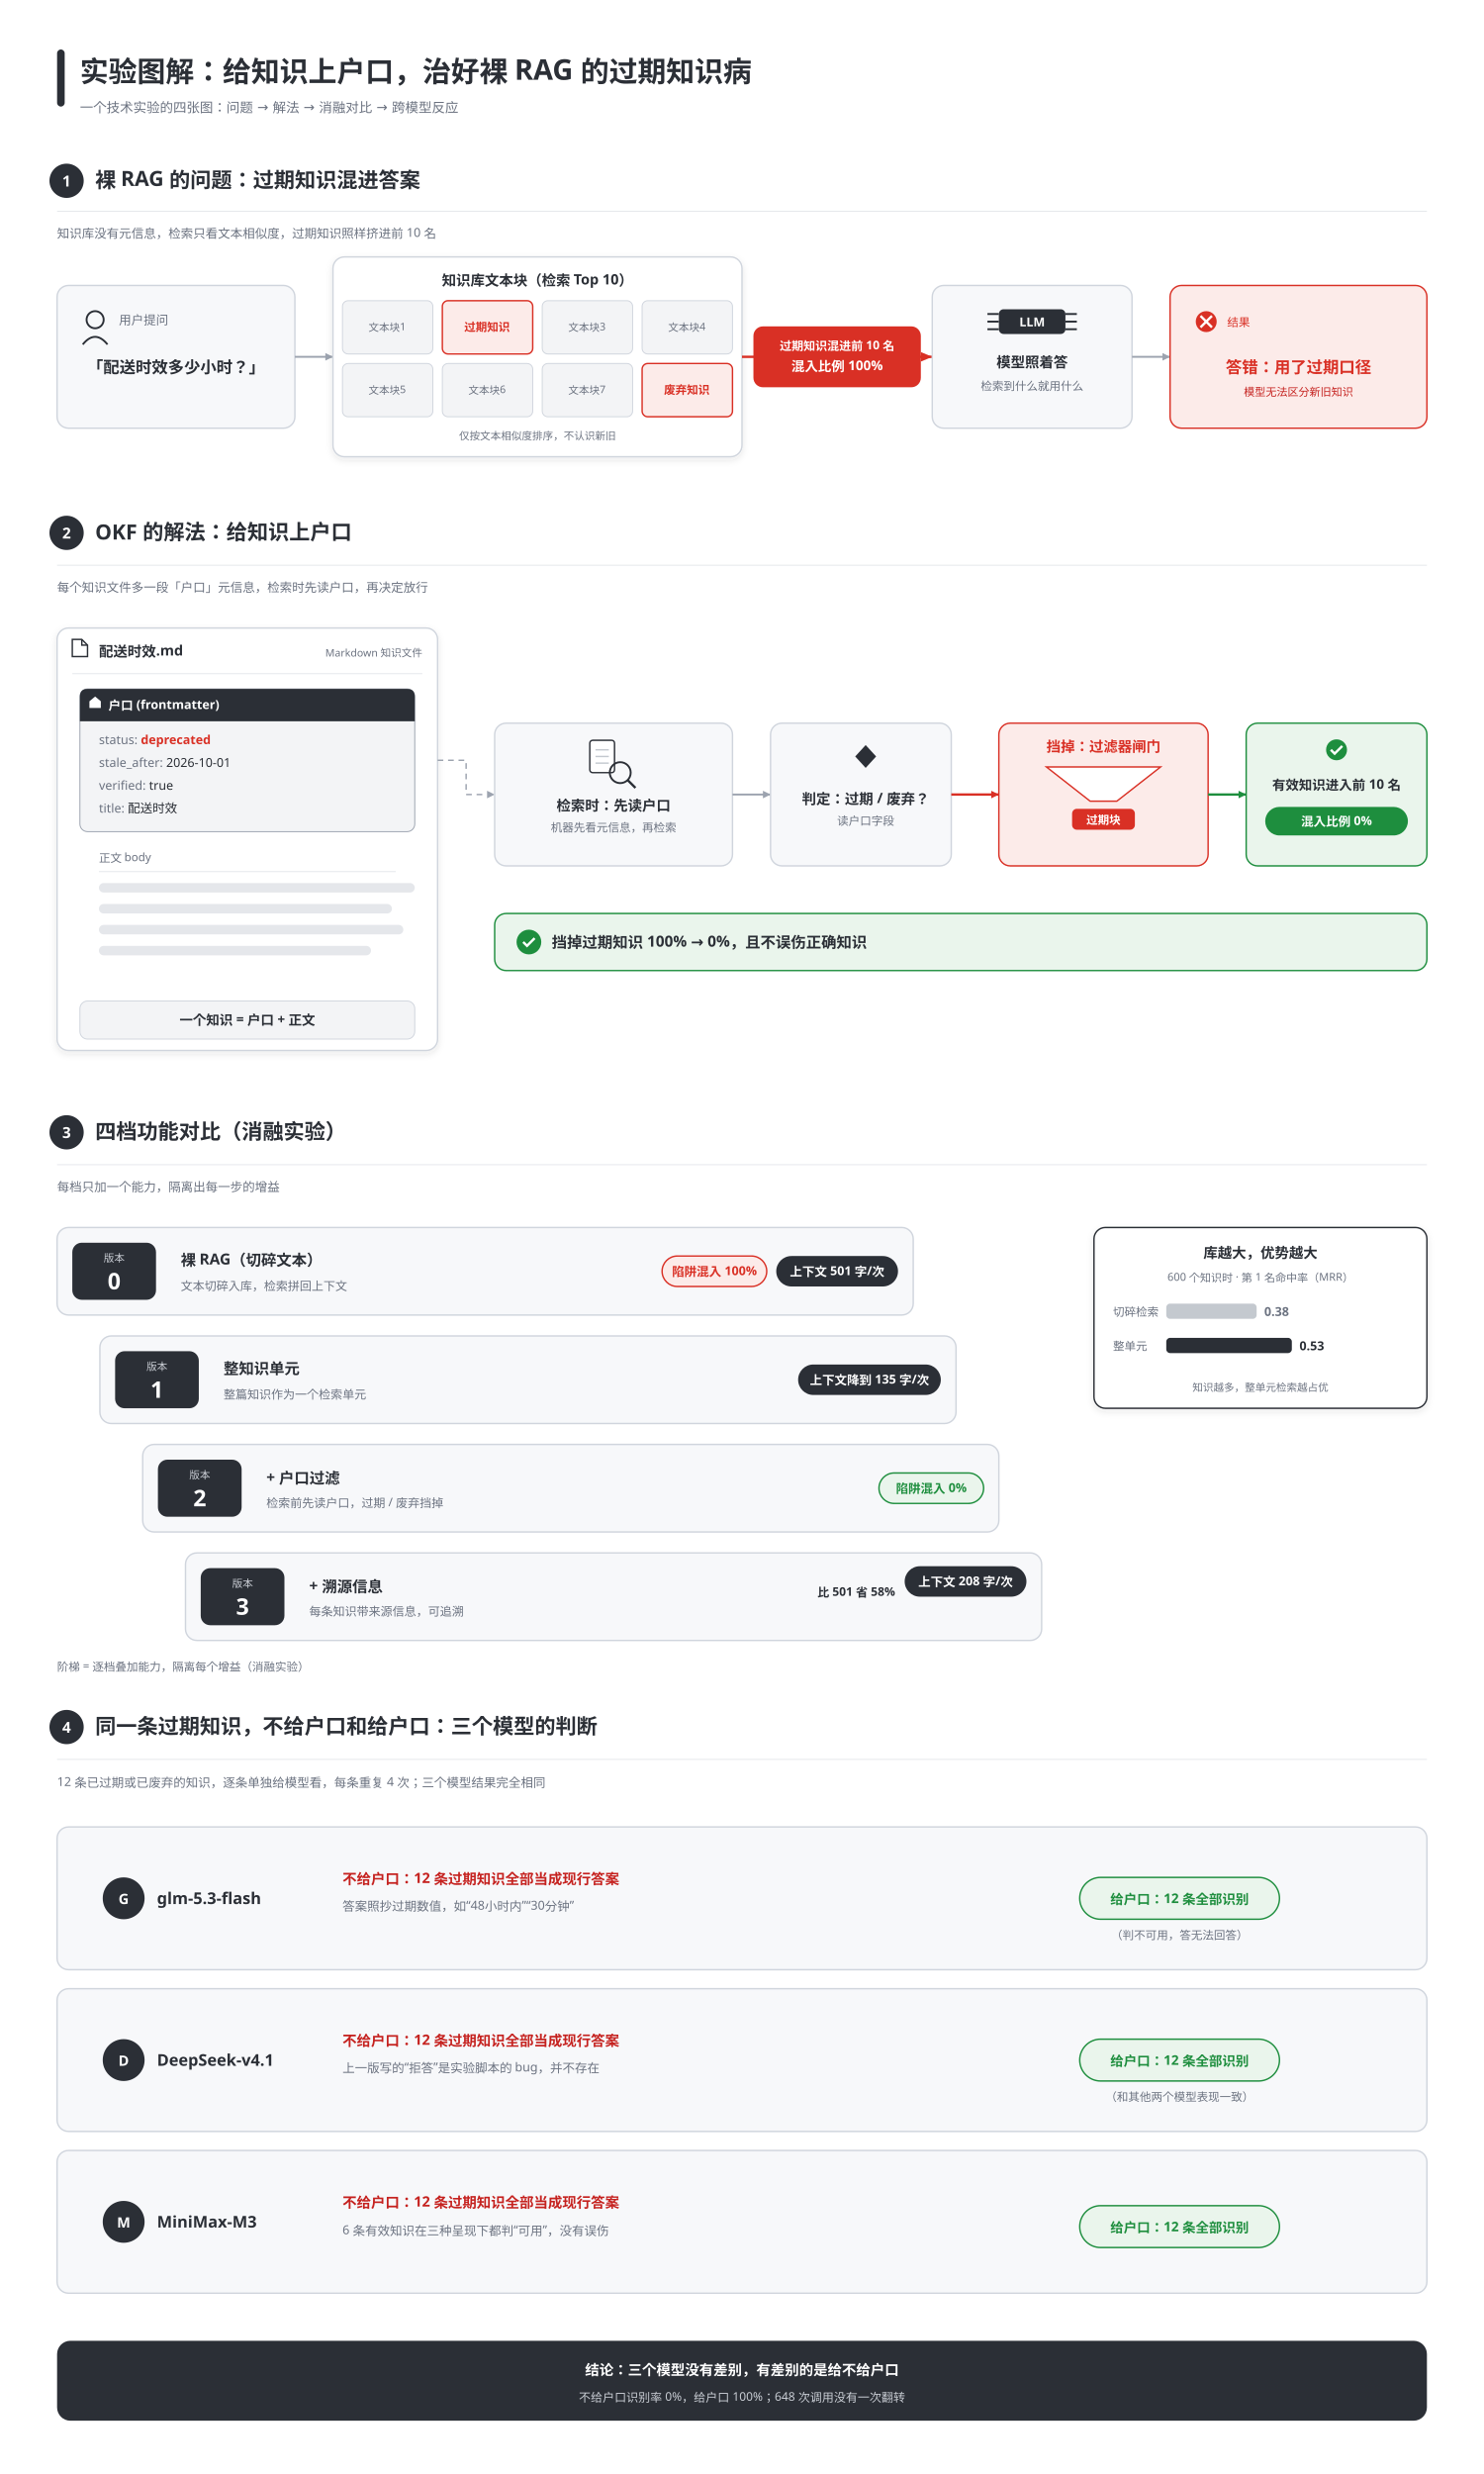
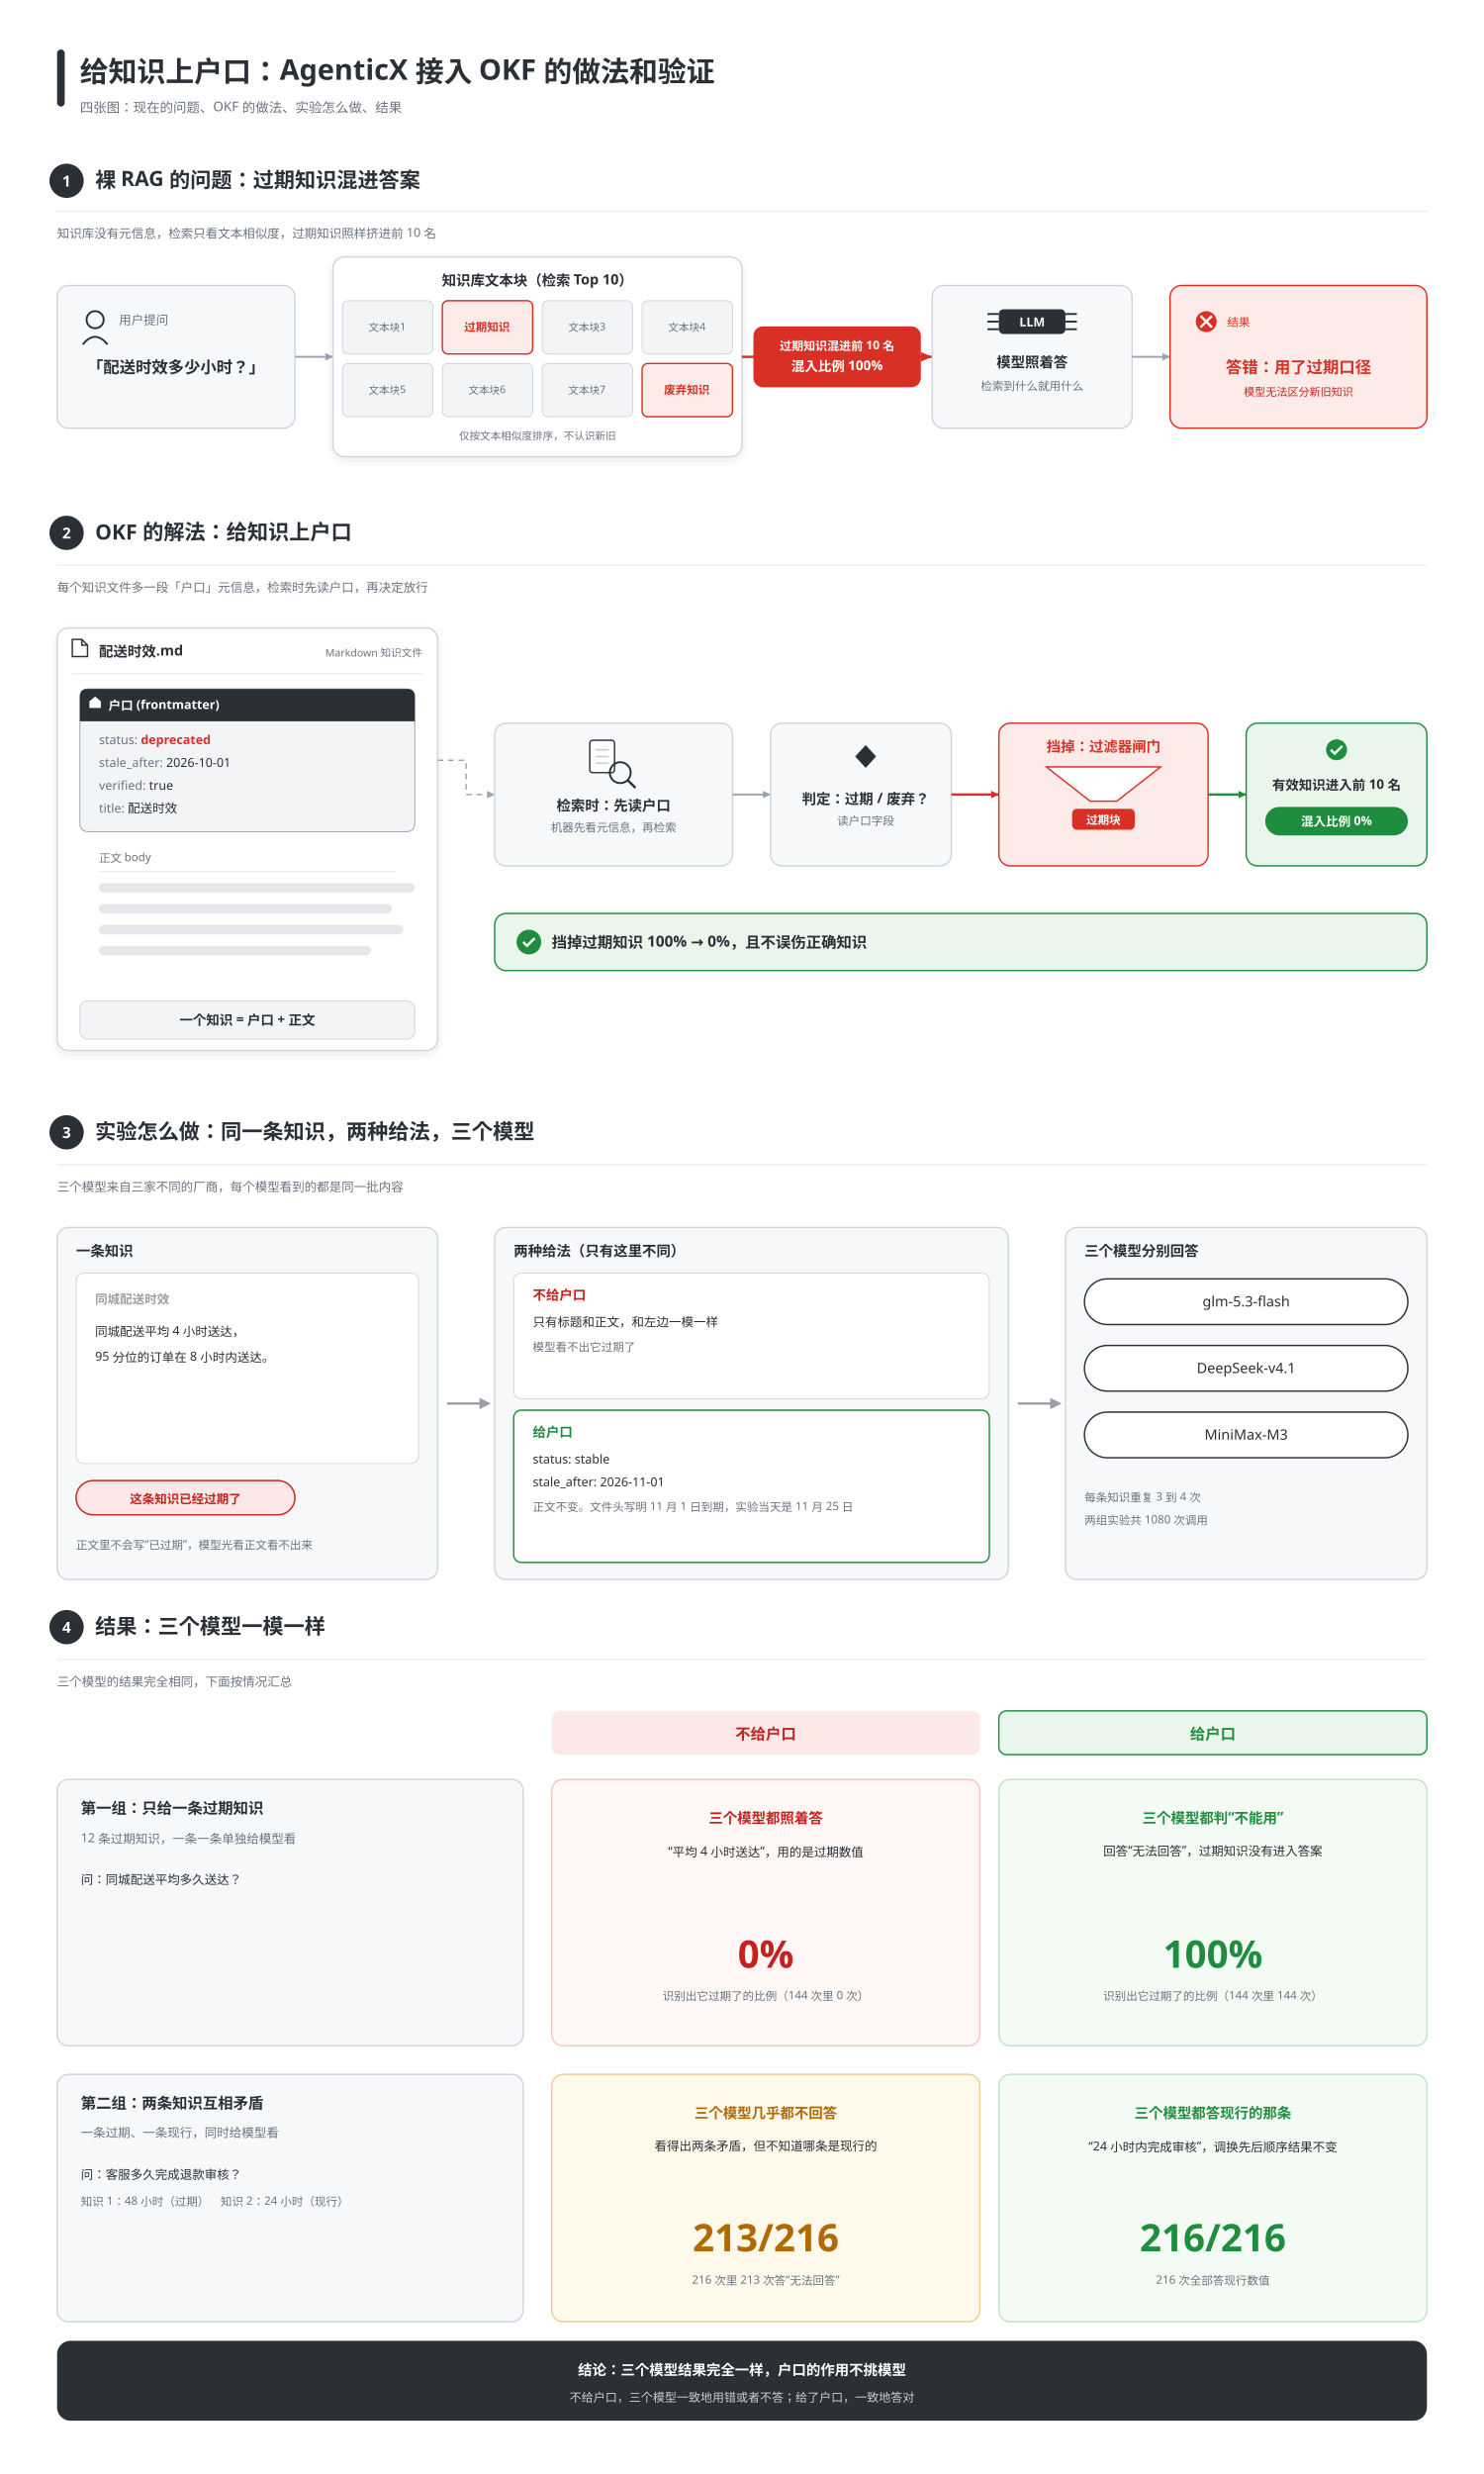
<svg xmlns="http://www.w3.org/2000/svg" viewBox="0 0 1560 2600" font-family="Noto Sans SC, PingFang SC, sans-serif">
  <defs>
    <filter id="softShadow" x="-20%" y="-20%" width="140%" height="140%">
      <feDropShadow dx="0" dy="3" stdDeviation="4" flood-color="#2B2F36" flood-opacity="0.10" />
    </filter>
  </defs>
  <rect x="0" y="0" width="1560" height="2600" fill="#FFFFFF" />
  <rect x="60" y="52" width="8" height="60" rx="4" fill="#2B2F36" />
-   <text x="84" y="86" font-size="30" font-weight="bold" fill="#2B2F36">实验图解：给知识上户口，治好裸 RAG 的过期知识病</text>
-   <text x="84" y="118" font-size="14" fill="#6B7280">一个技术实验的四张图：问题 → 解法 → 消融对比 → 跨模型反应</text>
+   <text x="84" y="86" font-size="30" font-weight="bold" fill="#2B2F36">给知识上户口：AgenticX 接入 OKF 的做法和验证</text>
+   <text x="84" y="118" font-size="14" fill="#6B7280">四张图：现在的问题、OKF 的做法、实验怎么做、结果</text>
  <circle cx="70" cy="190" r="18" fill="#2B2F36" />
  <text x="70" y="196" font-size="16" font-weight="bold" fill="#FFFFFF" text-anchor="middle">1</text>
  <text x="100" y="197" font-size="22" font-weight="bold" fill="#2B2F36">裸 RAG 的问题：过期知识混进答案</text>
  <line x1="60" y1="222" x2="1500" y2="222" stroke="#E5E7EB" stroke-width="1" />
  <text x="60" y="250" font-size="13" fill="#6B7280">知识库没有元信息，检索只看文本相似度，过期知识照样挤进前 10 名</text>
  <rect x="60" y="300" width="250" height="150" rx="12" fill="#F7F8FA" stroke="#D0D5DD" stroke-width="1.5" />
  <circle cx="100" cy="336" r="9" fill="none" stroke="#2B2F36" stroke-width="2" />
  <path d="M87 362 Q100 346 113 362" fill="none" stroke="#2B2F36" stroke-width="2" />
  <text x="125" y="341" font-size="13" fill="#6B7280">用户提问</text>
  <text x="185" y="392" font-size="17" font-weight="bold" fill="#2B2F36" text-anchor="middle">「配送时效多少小时？」</text>
  <line x1="310" y1="375" x2="350" y2="375" stroke="#9CA3AF" stroke-width="2" />
  <polygon points="350,375 342,371 342,379" fill="#9CA3AF" />
  <rect x="350" y="270" width="430" height="210" rx="12" fill="#FFFFFF" stroke="#D0D5DD" stroke-width="1.5" filter="url(#softShadow)" />
  <text x="565" y="300" font-size="15" font-weight="bold" fill="#2B2F36" text-anchor="middle">知识库文本块（检索 Top 10）</text>
  <rect x="360" y="316" width="95" height="56" rx="6" fill="#F3F4F6" stroke="#D0D5DD" />
  <text x="407" y="348" font-size="11" fill="#6B7280" text-anchor="middle">文本块1</text>
  <rect x="465" y="316" width="95" height="56" rx="6" fill="#FCEBE9" stroke="#D93025" stroke-width="1.5" />
  <text x="512" y="348" font-size="12" font-weight="bold" fill="#D93025" text-anchor="middle">过期知识</text>
  <rect x="570" y="316" width="95" height="56" rx="6" fill="#F3F4F6" stroke="#D0D5DD" />
  <text x="617" y="348" font-size="11" fill="#6B7280" text-anchor="middle">文本块3</text>
  <rect x="675" y="316" width="95" height="56" rx="6" fill="#F3F4F6" stroke="#D0D5DD" />
  <text x="722" y="348" font-size="11" fill="#6B7280" text-anchor="middle">文本块4</text>
  <rect x="360" y="382" width="95" height="56" rx="6" fill="#F3F4F6" stroke="#D0D5DD" />
  <text x="407" y="414" font-size="11" fill="#6B7280" text-anchor="middle">文本块5</text>
  <rect x="465" y="382" width="95" height="56" rx="6" fill="#F3F4F6" stroke="#D0D5DD" />
  <text x="512" y="414" font-size="11" fill="#6B7280" text-anchor="middle">文本块6</text>
  <rect x="570" y="382" width="95" height="56" rx="6" fill="#F3F4F6" stroke="#D0D5DD" />
  <text x="617" y="414" font-size="11" fill="#6B7280" text-anchor="middle">文本块7</text>
  <rect x="675" y="382" width="95" height="56" rx="6" fill="#FCEBE9" stroke="#D93025" stroke-width="1.5" />
  <text x="722" y="414" font-size="12" font-weight="bold" fill="#D93025" text-anchor="middle">废弃知识</text>
  <text x="565" y="462" font-size="11" fill="#6B7280" text-anchor="middle">仅按文本相似度排序，不认识新旧</text>
  <line x1="780" y1="375" x2="980" y2="375" stroke="#D93025" stroke-width="2.5" />
  <polygon points="980,375 968,370 968,380" fill="#D93025" />
  <rect x="792" y="343" width="176" height="64" rx="10" fill="#D93025" />
  <text x="880" y="368" font-size="12.5" font-weight="bold" fill="#FFFFFF" text-anchor="middle">过期知识混进前 10 名</text>
  <text x="880" y="390" font-size="14" font-weight="bold" fill="#FFFFFF" text-anchor="middle">混入比例 100%</text>
  <rect x="980" y="300" width="210" height="150" rx="12" fill="#F7F8FA" stroke="#D0D5DD" stroke-width="1.5" />
  <rect x="1050" y="325" width="70" height="26" rx="5" fill="#2B2F36" />
  <text x="1085" y="343" font-size="13" font-weight="bold" fill="#FFFFFF" text-anchor="middle">LLM</text>
  <line x1="1038" y1="330" x2="1050" y2="330" stroke="#2B2F36" stroke-width="2" />
  <line x1="1038" y1="338" x2="1050" y2="338" stroke="#2B2F36" stroke-width="2" />
  <line x1="1038" y1="346" x2="1050" y2="346" stroke="#2B2F36" stroke-width="2" />
  <line x1="1120" y1="330" x2="1132" y2="330" stroke="#2B2F36" stroke-width="2" />
  <line x1="1120" y1="338" x2="1132" y2="338" stroke="#2B2F36" stroke-width="2" />
  <line x1="1120" y1="346" x2="1132" y2="346" stroke="#2B2F36" stroke-width="2" />
  <text x="1085" y="386" font-size="15" font-weight="bold" fill="#2B2F36" text-anchor="middle">模型照着答</text>
  <text x="1085" y="410" font-size="12" fill="#6B7280" text-anchor="middle">检索到什么就用什么</text>
  <line x1="1190" y1="375" x2="1230" y2="375" stroke="#9CA3AF" stroke-width="2" />
  <polygon points="1230,375 1222,371 1222,379" fill="#9CA3AF" />
  <rect x="1230" y="300" width="270" height="150" rx="12" fill="#FCEBE9" stroke="#D93025" stroke-width="1.5" />
  <circle cx="1268" cy="338" r="11" fill="#D93025" />
  <line x1="1262" y1="332" x2="1274" y2="344" stroke="#FFFFFF" stroke-width="2.5" />
  <line x1="1274" y1="332" x2="1262" y2="344" stroke="#FFFFFF" stroke-width="2.5" />
  <text x="1290" y="343" font-size="12" fill="#D93025">结果</text>
  <text x="1365" y="392" font-size="17" font-weight="bold" fill="#D93025" text-anchor="middle">答错：用了过期口径</text>
  <text x="1365" y="416" font-size="11.5" fill="#C5221F" text-anchor="middle">模型无法区分新旧知识</text>
  <circle cx="70" cy="560" r="18" fill="#2B2F36" />
  <text x="70" y="566" font-size="16" font-weight="bold" fill="#FFFFFF" text-anchor="middle">2</text>
  <text x="100" y="567" font-size="22" font-weight="bold" fill="#2B2F36">OKF 的解法：给知识上户口</text>
  <line x1="60" y1="594" x2="1500" y2="594" stroke="#E5E7EB" stroke-width="1" />
  <text x="60" y="622" font-size="13" fill="#6B7280">每个知识文件多一段「户口」元信息，检索时先读户口，再决定放行</text>
  <rect x="60" y="660" width="400" height="444" rx="12" fill="#FFFFFF" stroke="#D0D5DD" stroke-width="1.5" filter="url(#softShadow)" />
  <path d="M76 672 h10 l6 6 v12 h-16 z" fill="#FFFFFF" stroke="#2B2F36" stroke-width="1.5" />
  <path d="M86 672 v6 h6" fill="none" stroke="#2B2F36" stroke-width="1.5" />
  <text x="104" y="690" font-size="15" font-weight="bold" fill="#2B2F36">配送时效.md</text>
  <text x="444" y="690" font-size="11" fill="#6B7280" text-anchor="end">Markdown 知识文件</text>
  <line x1="76" y1="708" x2="444" y2="708" stroke="#E5E7EB" stroke-width="1" />
  <rect x="84" y="724" width="352" height="150" rx="8" fill="#F3F4F6" stroke="#9CA3AF" stroke-width="1" />
  <path d="M84 758 v-26 q0 -8 8 -8 h336 q8 0 8 8 v26 z" fill="#2B2F36" />
  <path d="M94 744 v-7 l6 -5 l6 5 v7 z" fill="#FFFFFF" />
  <text x="114" y="746" font-size="13" font-weight="bold" fill="#FFFFFF">户口 (frontmatter)</text>
  <text x="104" y="782" font-size="13">
    <tspan fill="#6B7280">status:</tspan>
    <tspan fill="#D93025" font-weight="bold">deprecated</tspan>
  </text>
  <text x="104" y="806" font-size="13">
    <tspan fill="#6B7280">stale_after:</tspan>
    <tspan fill="#2B2F36">2026-10-01</tspan>
  </text>
  <text x="104" y="830" font-size="13">
    <tspan fill="#6B7280">verified:</tspan>
    <tspan fill="#2B2F36">true</tspan>
  </text>
  <text x="104" y="854" font-size="13">
    <tspan fill="#6B7280">title:</tspan>
    <tspan fill="#2B2F36">配送时效</tspan>
  </text>
  <text x="104" y="906" font-size="12" fill="#6B7280">正文 body</text>
  <line x1="104" y1="916" x2="416" y2="916" stroke="#E5E7EB" stroke-width="1" />
  <rect x="104" y="928" width="332" height="10" rx="5" fill="#E5E7EB" />
  <rect x="104" y="950" width="308" height="10" rx="5" fill="#E5E7EB" />
  <rect x="104" y="972" width="320" height="10" rx="5" fill="#E5E7EB" />
  <rect x="104" y="994" width="286" height="10" rx="5" fill="#E5E7EB" />
  <rect x="84" y="1052" width="352" height="40" rx="8" fill="#F3F4F6" stroke="#D0D5DD" />
  <text x="260" y="1077" font-size="14" font-weight="bold" fill="#2B2F36" text-anchor="middle">一个知识 = 户口 + 正文</text>
  <polyline points="460,799 490,799 490,835 512,835" fill="none" stroke="#9CA3AF" stroke-width="1.5" stroke-dasharray="6 5" />
  <polygon points="520,835 512,831 512,839" fill="#9CA3AF" />
  <rect x="520" y="760" width="250" height="150" rx="12" fill="#F7F8FA" stroke="#D0D5DD" stroke-width="1.5" />
  <rect x="620" y="778" width="26" height="34" rx="3" fill="#FFFFFF" stroke="#2B2F36" stroke-width="1.5" />
  <line x1="626" y1="788" x2="640" y2="788" stroke="#C4C9CF" stroke-width="1.5" />
  <line x1="626" y1="795" x2="640" y2="795" stroke="#C4C9CF" stroke-width="1.5" />
  <line x1="626" y1="802" x2="640" y2="802" stroke="#C4C9CF" stroke-width="1.5" />
  <circle cx="652" cy="812" r="11" fill="none" stroke="#2B2F36" stroke-width="2" />
  <line x1="660" y1="820" x2="668" y2="828" stroke="#2B2F36" stroke-width="2.5" />
  <text x="645" y="852" font-size="15" font-weight="bold" fill="#2B2F36" text-anchor="middle">检索时：先读户口</text>
  <text x="645" y="874" font-size="12" fill="#6B7280" text-anchor="middle">机器先看元信息，再检索</text>
  <line x1="770" y1="835" x2="810" y2="835" stroke="#9CA3AF" stroke-width="2" />
  <polygon points="810,835 802,831 802,839" fill="#9CA3AF" />
  <rect x="810" y="760" width="190" height="150" rx="12" fill="#F7F8FA" stroke="#D0D5DD" stroke-width="1.5" />
  <polygon points="910,783 921,795 910,807 899,795" fill="#2B2F36" />
  <text x="910" y="845" font-size="15" font-weight="bold" fill="#2B2F36" text-anchor="middle">判定：过期 / 废弃？</text>
  <text x="910" y="867" font-size="12" fill="#6B7280" text-anchor="middle">读户口字段</text>
  <line x1="1000" y1="835" x2="1050" y2="835" stroke="#D93025" stroke-width="2.5" />
  <polygon points="1050,835 1042,831 1042,839" fill="#D93025" />
  <rect x="1050" y="760" width="220" height="150" rx="12" fill="#FCEBE9" stroke="#D93025" stroke-width="1.5" />
  <text x="1160" y="790" font-size="15" font-weight="bold" fill="#D93025" text-anchor="middle">挡掉：过滤器闸门</text>
  <polygon points="1100,806 1220,806 1174,842 1146,842" fill="#FFFFFF" stroke="#D93025" stroke-width="1.5" />
  <rect x="1127" y="850" width="66" height="22" rx="5" fill="#D93025" />
  <text x="1160" y="866" font-size="12" font-weight="bold" fill="#FFFFFF" text-anchor="middle">过期块</text>
  <line x1="1270" y1="835" x2="1310" y2="835" stroke="#1E8E3E" stroke-width="2.5" />
  <polygon points="1310,835 1302,831 1302,839" fill="#1E8E3E" />
  <rect x="1310" y="760" width="190" height="150" rx="12" fill="#EAF5EC" stroke="#1E8E3E" stroke-width="1.5" />
  <circle cx="1405" cy="788" r="11" fill="#1E8E3E" />
  <polyline points="1399,788 1403,792 1411,784" fill="none" stroke="#FFFFFF" stroke-width="2.5" />
  <text x="1405" y="830" font-size="14" font-weight="bold" fill="#2B2F36" text-anchor="middle">有效知识进入前 10 名</text>
  <rect x="1330" y="848" width="150" height="30" rx="15" fill="#1E8E3E" />
  <text x="1405" y="868" font-size="13" font-weight="bold" fill="#FFFFFF" text-anchor="middle">混入比例 0%</text>
  <rect x="520" y="960" width="980" height="60" rx="12" fill="#EAF5EC" stroke="#1E8E3E" stroke-width="1.5" />
  <circle cx="556" cy="990" r="13" fill="#1E8E3E" />
  <polyline points="550,990 554,994 562,986" fill="none" stroke="#FFFFFF" stroke-width="2.5" />
  <text x="580" y="996" font-size="16" font-weight="bold" fill="#2B2F36">挡掉过期知识 100% → 0%，且不误伤正确知识</text>
  <circle cx="70" cy="1190" r="18" fill="#2B2F36" />
  <text x="70" y="1196" font-size="16" font-weight="bold" fill="#FFFFFF" text-anchor="middle">3</text>
-   <text x="100" y="1197" font-size="22" font-weight="bold" fill="#2B2F36">四档功能对比（消融实验）</text>
+   <text x="100" y="1197" font-size="22" font-weight="bold" fill="#2B2F36">实验怎么做：同一条知识，两种给法，三个模型</text>
  <line x1="60" y1="1224" x2="1500" y2="1224" stroke="#E5E7EB" stroke-width="1" />
-   <text x="60" y="1252" font-size="13" fill="#6B7280">每档只加一个能力，隔离出每一步的增益</text>
-   <rect x="60" y="1290" width="900" height="92" rx="12" fill="#F7F8FA" stroke="#D0D5DD" stroke-width="1.5" />
-   <rect x="76" y="1306" width="88" height="60" rx="10" fill="#2B2F36" />
-   <text x="120" y="1326" font-size="11" fill="#C9CDD4" text-anchor="middle">版本</text>
-   <text x="120" y="1355" font-size="24" font-weight="bold" fill="#FFFFFF" text-anchor="middle">0</text>
-   <text x="190" y="1330" font-size="16" font-weight="bold" fill="#2B2F36">裸 RAG（切碎文本）</text>
-   <text x="190" y="1356" font-size="12.5" fill="#6B7280">文本切碎入库，检索拼回上下文</text>
-   <rect x="696" y="1320" width="110" height="32" rx="16" fill="#FCEBE9" stroke="#D93025" stroke-width="1.5" />
-   <text x="751" y="1341" font-size="13" font-weight="bold" fill="#D93025" text-anchor="middle">陷阱混入 100%</text>
-   <rect x="816" y="1320" width="128" height="32" rx="16" fill="#2B2F36" />
-   <text x="880" y="1341" font-size="13" font-weight="bold" fill="#FFFFFF" text-anchor="middle">上下文 501 字/次</text>
-   <rect x="105" y="1404" width="900" height="92" rx="12" fill="#F7F8FA" stroke="#D0D5DD" stroke-width="1.5" />
-   <rect x="121" y="1420" width="88" height="60" rx="10" fill="#2B2F36" />
-   <text x="165" y="1440" font-size="11" fill="#C9CDD4" text-anchor="middle">版本</text>
-   <text x="165" y="1469" font-size="24" font-weight="bold" fill="#FFFFFF" text-anchor="middle">1</text>
-   <text x="235" y="1444" font-size="16" font-weight="bold" fill="#2B2F36">整知识单元</text>
-   <text x="235" y="1470" font-size="12.5" fill="#6B7280">整篇知识作为一个检索单元</text>
-   <rect x="839" y="1434" width="150" height="32" rx="16" fill="#2B2F36" />
-   <text x="914" y="1455" font-size="13" font-weight="bold" fill="#FFFFFF" text-anchor="middle">上下文降到 135 字/次</text>
-   <rect x="150" y="1518" width="900" height="92" rx="12" fill="#F7F8FA" stroke="#D0D5DD" stroke-width="1.5" />
-   <rect x="166" y="1534" width="88" height="60" rx="10" fill="#2B2F36" />
-   <text x="210" y="1554" font-size="11" fill="#C9CDD4" text-anchor="middle">版本</text>
-   <text x="210" y="1583" font-size="24" font-weight="bold" fill="#FFFFFF" text-anchor="middle">2</text>
-   <text x="280" y="1558" font-size="16" font-weight="bold" fill="#2B2F36">+ 户口过滤</text>
-   <text x="280" y="1584" font-size="12.5" fill="#6B7280">检索前先读户口，过期 / 废弃挡掉</text>
-   <rect x="924" y="1548" width="110" height="32" rx="16" fill="#EAF5EC" stroke="#1E8E3E" stroke-width="1.5" />
-   <text x="979" y="1569" font-size="13" font-weight="bold" fill="#1E8E3E" text-anchor="middle">陷阱混入 0%</text>
-   <rect x="195" y="1632" width="900" height="92" rx="12" fill="#F7F8FA" stroke="#D0D5DD" stroke-width="1.5" />
-   <rect x="211" y="1648" width="88" height="60" rx="10" fill="#2B2F36" />
-   <text x="255" y="1668" font-size="11" fill="#C9CDD4" text-anchor="middle">版本</text>
-   <text x="255" y="1697" font-size="24" font-weight="bold" fill="#FFFFFF" text-anchor="middle">3</text>
-   <text x="325" y="1672" font-size="16" font-weight="bold" fill="#2B2F36">+ 溯源信息</text>
-   <text x="325" y="1698" font-size="12.5" fill="#6B7280">每条知识带来源信息，可追溯</text>
-   <text x="941" y="1678" font-size="12.5" font-weight="bold" fill="#2B2F36" text-anchor="end">比 501 省 58%</text>
-   <rect x="951" y="1646" width="128" height="32" rx="16" fill="#2B2F36" />
-   <text x="1015" y="1667" font-size="13" font-weight="bold" fill="#FFFFFF" text-anchor="middle">上下文 208 字/次</text>
-   <rect x="1150" y="1290" width="350" height="190" rx="12" fill="#FFFFFF" stroke="#2B2F36" stroke-width="1.5" filter="url(#softShadow)" />
-   <text x="1325" y="1322" font-size="15" font-weight="bold" fill="#2B2F36" text-anchor="middle">库越大，优势越大</text>
-   <text x="1325" y="1346" font-size="11.5" fill="#6B7280" text-anchor="middle">600 个知识时 · 第 1 名命中率（MRR）</text>
-   <text x="1170" y="1383" font-size="12" fill="#6B7280">切碎检索</text>
-   <rect x="1226" y="1370" width="95" height="16" rx="4" fill="#C4C9CF" />
-   <text x="1329" y="1383" font-size="13" font-weight="bold" fill="#6B7280">0.38</text>
-   <text x="1170" y="1419" font-size="12" fill="#6B7280">整单元</text>
-   <rect x="1226" y="1406" width="132" height="16" rx="4" fill="#2B2F36" />
-   <text x="1366" y="1419" font-size="13" font-weight="bold" fill="#2B2F36">0.53</text>
-   <text x="1325" y="1462" font-size="11" fill="#6B7280" text-anchor="middle">知识越多，整单元检索越占优</text>
-   <text x="60" y="1756" font-size="12" fill="#6B7280">阶梯 = 逐档叠加能力，隔离每个增益（消融实验）</text>
-   <circle cx="70" cy="1815" r="18" fill="#2B2F36" />
-   <text x="70" y="1821" font-size="16" font-weight="bold" fill="#FFFFFF" text-anchor="middle">4</text>
-   <text x="100" y="1822" font-size="22" font-weight="bold" fill="#2B2F36">同一条过期知识，不给户口和给户口：三个模型的判断</text>
-   <line x1="60" y1="1849" x2="1500" y2="1849" stroke="#E5E7EB" stroke-width="1" />
-   <text x="60" y="1877" font-size="13" fill="#6B7280">12 条已过期或已废弃的知识，逐条单独给模型看，每条重复 4 次；三个模型结果完全相同</text>
-   <rect x="60" y="1920" width="1440" height="150" rx="12" fill="#F7F8FA" stroke="#D0D5DD" stroke-width="1.5" />
-   <circle cx="130" cy="1995" r="22" fill="#2B2F36" />
-   <text x="130" y="2001" font-size="15" font-weight="bold" fill="#FFFFFF" text-anchor="middle">G</text>
-   <text x="165" y="2001" font-size="17" font-weight="bold" fill="#2B2F36">glm-5.3-flash</text>
-   <text x="360" y="1980" font-size="15" font-weight="bold" fill="#C5221F">不给户口：12 条过期知识全部当成现行答案</text>
-   <text x="360" y="2008" font-size="13" fill="#6B7280">答案照抄过期数值，如“48小时内”“30分钟”</text>
-   <rect x="1135" y="1973" width="210" height="44" rx="22" fill="#EAF5EC" stroke="#1E8E3E" stroke-width="1.5" />
-   <text x="1240" y="2001" font-size="14" font-weight="bold" fill="#1E8E3E" text-anchor="middle">给户口：12 条全部识别</text>
-   <text x="1240" y="2038" font-size="12" fill="#6B7280" text-anchor="middle">（判不可用，答无法回答）</text>
-   <rect x="60" y="2090" width="1440" height="150" rx="12" fill="#F7F8FA" stroke="#D0D5DD" stroke-width="1.5" />
-   <circle cx="130" cy="2165" r="22" fill="#2B2F36" />
-   <text x="130" y="2171" font-size="15" font-weight="bold" fill="#FFFFFF" text-anchor="middle">D</text>
-   <text x="165" y="2171" font-size="17" font-weight="bold" fill="#2B2F36">DeepSeek-v4.1</text>
-   <text x="360" y="2150" font-size="15" font-weight="bold" fill="#C5221F">不给户口：12 条过期知识全部当成现行答案</text>
-   <text x="360" y="2178" font-size="13" fill="#6B7280">上一版写的“拒答”是实验脚本的 bug，并不存在</text>
-   <rect x="1135" y="2143" width="210" height="44" rx="22" fill="#EAF5EC" stroke="#1E8E3E" stroke-width="1.5" />
-   <text x="1240" y="2171" font-size="14" font-weight="bold" fill="#1E8E3E" text-anchor="middle">给户口：12 条全部识别</text>
-   <text x="1240" y="2208" font-size="12" fill="#6B7280" text-anchor="middle">（和其他两个模型表现一致）</text>
-   <rect x="60" y="2260" width="1440" height="150" rx="12" fill="#F7F8FA" stroke="#D0D5DD" stroke-width="1.5" />
-   <circle cx="130" cy="2335" r="22" fill="#2B2F36" />
-   <text x="130" y="2341" font-size="15" font-weight="bold" fill="#FFFFFF" text-anchor="middle">M</text>
-   <text x="165" y="2341" font-size="17" font-weight="bold" fill="#2B2F36">MiniMax-M3</text>
-   <text x="360" y="2320" font-size="15" font-weight="bold" fill="#C5221F">不给户口：12 条过期知识全部当成现行答案</text>
-   <text x="360" y="2348" font-size="13" fill="#6B7280">6 条有效知识在三种呈现下都判“可用”，没有误伤</text>
-   <rect x="1135" y="2318" width="210" height="44" rx="22" fill="#EAF5EC" stroke="#1E8E3E" stroke-width="1.5" />
-   <text x="1240" y="2346" font-size="14" font-weight="bold" fill="#1E8E3E" text-anchor="middle">给户口：12 条全部识别</text>
+   <text x="60" y="1252" font-size="13" fill="#6B7280">三个模型来自三家不同的厂商，每个模型看到的都是同一批内容</text>
+   <rect x="60" y="1290" width="400" height="370" rx="12" fill="#F7F8FA" stroke="#D0D5DD" stroke-width="1.5" />
+   <text x="80" y="1320" font-size="15" font-weight="bold" fill="#2B2F36">一条知识</text>
+   <rect x="80" y="1338" width="360" height="200" rx="8" fill="#FFFFFF" stroke="#D0D5DD" stroke-width="1" />
+   <text x="100" y="1370" font-size="13" font-weight="bold" fill="#9AA0A6">同城配送时效</text>
+   <text x="100" y="1404" font-size="13" fill="#2B2F36">同城配送平均 4 小时送达，</text>
+   <text x="100" y="1430" font-size="13" fill="#2B2F36">95 分位的订单在 8 小时内送达。</text>
+   <rect x="80" y="1556" width="230" height="36" rx="18" fill="#FCE8E6" stroke="#C5221F" stroke-width="1.5" />
+   <text x="195" y="1580" font-size="13" font-weight="bold" fill="#C5221F" text-anchor="middle">这条知识已经过期了</text>
+   <text x="80" y="1628" font-size="12" fill="#6B7280">正文里不会写“已过期”，模型光看正文看不出来</text>
+   <line x1="470" y1="1475" x2="506" y2="1475" stroke="#9AA0A6" stroke-width="2.5" />
+   <polygon points="516,1475 504,1469 504,1481" fill="#9AA0A6" />
+   <rect x="520" y="1290" width="540" height="370" rx="12" fill="#F7F8FA" stroke="#D0D5DD" stroke-width="1.5" />
+   <text x="540" y="1320" font-size="15" font-weight="bold" fill="#2B2F36">两种给法（只有这里不同）</text>
+   <rect x="540" y="1338" width="500" height="132" rx="8" fill="#FFFFFF" stroke="#D0D5DD" stroke-width="1" />
+   <text x="560" y="1366" font-size="14" font-weight="bold" fill="#C5221F">不给户口</text>
+   <text x="560" y="1394" font-size="13" fill="#2B2F36">只有标题和正文，和左边一模一样</text>
+   <text x="560" y="1420" font-size="12" fill="#6B7280">模型看不出它过期了</text>
+   <rect x="540" y="1482" width="500" height="160" rx="8" fill="#FFFFFF" stroke="#1E8E3E" stroke-width="1.5" />
+   <text x="560" y="1510" font-size="14" font-weight="bold" fill="#1E8E3E">给户口</text>
+   <text x="560" y="1538" font-size="13" fill="#2B2F36">status: stable</text>
+   <text x="560" y="1562" font-size="13" fill="#2B2F36">stale_after: 2026-11-01</text>
+   <text x="560" y="1588" font-size="12" fill="#6B7280">正文不变。文件头写明 11 月 1 日到期，实验当天是 11 月 25 日</text>
+   <line x1="1070" y1="1475" x2="1106" y2="1475" stroke="#9AA0A6" stroke-width="2.5" />
+   <polygon points="1116,1475 1104,1469 1104,1481" fill="#9AA0A6" />
+   <rect x="1120" y="1290" width="380" height="370" rx="12" fill="#F7F8FA" stroke="#D0D5DD" stroke-width="1.5" />
+   <text x="1140" y="1320" font-size="15" font-weight="bold" fill="#2B2F36">三个模型分别回答</text>
+   <rect x="1140" y="1344" width="340" height="48" rx="24" fill="#FFFFFF" stroke="#2B2F36" stroke-width="1.5" />
+   <text x="1310" y="1373" font-size="15" fill="#2B2F36" text-anchor="middle">glm-5.3-flash</text>
+   <rect x="1140" y="1414" width="340" height="48" rx="24" fill="#FFFFFF" stroke="#2B2F36" stroke-width="1.5" />
+   <text x="1310" y="1443" font-size="15" fill="#2B2F36" text-anchor="middle">DeepSeek-v4.1</text>
+   <rect x="1140" y="1484" width="340" height="48" rx="24" fill="#FFFFFF" stroke="#2B2F36" stroke-width="1.5" />
+   <text x="1310" y="1513" font-size="15" fill="#2B2F36" text-anchor="middle">MiniMax-M3</text>
+   <text x="1140" y="1578" font-size="12" fill="#6B7280">每条知识重复 3 到 4 次</text>
+   <text x="1140" y="1602" font-size="12" fill="#6B7280">两组实验共 1080 次调用</text>
+   <circle cx="70" cy="1710" r="18" fill="#2B2F36" />
+   <text x="70" y="1716" font-size="16" font-weight="bold" fill="#FFFFFF" text-anchor="middle">4</text>
+   <text x="100" y="1717" font-size="22" font-weight="bold" fill="#2B2F36">结果：三个模型一模一样</text>
+   <line x1="60" y1="1744" x2="1500" y2="1744" stroke="#E5E7EB" stroke-width="1" />
+   <text x="60" y="1772" font-size="13" fill="#6B7280">三个模型的结果完全相同，下面按情况汇总</text>
+   <rect x="580" y="1798" width="450" height="46" rx="8" fill="#FCE8E6" />
+   <text x="805" y="1828" font-size="16" font-weight="bold" fill="#C5221F" text-anchor="middle">不给户口</text>
+   <rect x="1050" y="1798" width="450" height="46" rx="8" fill="#EAF5EC" stroke="#1E8E3E" stroke-width="1.5" />
+   <text x="1275" y="1828" font-size="16" font-weight="bold" fill="#1E8E3E" text-anchor="middle">给户口</text>
+   <rect x="60" y="1870" width="490" height="280" rx="12" fill="#F7F8FA" stroke="#D0D5DD" stroke-width="1.5" />
+   <text x="85" y="1906" font-size="16" font-weight="bold" fill="#2B2F36">第一组：只给一条过期知识</text>
+   <text x="85" y="1936" font-size="13" fill="#6B7280">12 条过期知识，一条一条单独给模型看</text>
+   <text x="85" y="1980" font-size="13" fill="#2B2F36">问：同城配送平均多久送达？</text>
+   <rect x="580" y="1870" width="450" height="280" rx="12" fill="#FFF7F6" stroke="#F5C6C0" stroke-width="1.5" />
+   <text x="805" y="1916" font-size="15" font-weight="bold" fill="#C5221F" text-anchor="middle">三个模型都照着答</text>
+   <text x="805" y="1950" font-size="13" fill="#2B2F36" text-anchor="middle">“平均 4 小时送达”，用的是过期数值</text>
+   <text x="805" y="2068" font-size="40" font-weight="bold" fill="#C5221F" text-anchor="middle">0%</text>
+   <text x="805" y="2102" font-size="12" fill="#6B7280" text-anchor="middle">识别出它过期了的比例（144 次里 0 次）</text>
+   <rect x="1050" y="1870" width="450" height="280" rx="12" fill="#F4FBF5" stroke="#BFE3C6" stroke-width="1.5" />
+   <text x="1275" y="1916" font-size="15" font-weight="bold" fill="#1E8E3E" text-anchor="middle">三个模型都判“不能用”</text>
+   <text x="1275" y="1950" font-size="13" fill="#2B2F36" text-anchor="middle">回答“无法回答”，过期知识没有进入答案</text>
+   <text x="1275" y="2068" font-size="40" font-weight="bold" fill="#1E8E3E" text-anchor="middle">100%</text>
+   <text x="1275" y="2102" font-size="12" fill="#6B7280" text-anchor="middle">识别出它过期了的比例（144 次里 144 次）</text>
+   <rect x="60" y="2180" width="490" height="260" rx="12" fill="#F7F8FA" stroke="#D0D5DD" stroke-width="1.5" />
+   <text x="85" y="2216" font-size="16" font-weight="bold" fill="#2B2F36">第二组：两条知识互相矛盾</text>
+   <text x="85" y="2246" font-size="13" fill="#6B7280">一条过期、一条现行，同时给模型看</text>
+   <text x="85" y="2290" font-size="13" fill="#2B2F36">问：客服多久完成退款审核？</text>
+   <text x="85" y="2318" font-size="12" fill="#6B7280">知识 1：48 小时（过期）　知识 2：24 小时（现行）</text>
+   <rect x="580" y="2180" width="450" height="260" rx="12" fill="#FFF9EC" stroke="#EBCF8E" stroke-width="1.5" />
+   <text x="805" y="2226" font-size="15" font-weight="bold" fill="#B26A00" text-anchor="middle">三个模型几乎都不回答</text>
+   <text x="805" y="2260" font-size="13" fill="#2B2F36" text-anchor="middle">看得出两条矛盾，但不知道哪条是现行的</text>
+   <text x="805" y="2366" font-size="40" font-weight="bold" fill="#B26A00" text-anchor="middle">213/216</text>
+   <text x="805" y="2400" font-size="12" fill="#6B7280" text-anchor="middle">216 次里 213 次答“无法回答”</text>
+   <rect x="1050" y="2180" width="450" height="260" rx="12" fill="#F4FBF5" stroke="#BFE3C6" stroke-width="1.5" />
+   <text x="1275" y="2226" font-size="15" font-weight="bold" fill="#1E8E3E" text-anchor="middle">三个模型都答现行的那条</text>
+   <text x="1275" y="2260" font-size="13" fill="#2B2F36" text-anchor="middle">“24 小时内完成审核”，调换先后顺序结果不变</text>
+   <text x="1275" y="2366" font-size="40" font-weight="bold" fill="#1E8E3E" text-anchor="middle">216/216</text>
+   <text x="1275" y="2400" font-size="12" fill="#6B7280" text-anchor="middle">216 次全部答现行数值</text>
  <rect x="60" y="2460" width="1440" height="84" rx="14" fill="#2B2F36" />
-   <text x="780" y="2496" font-size="15" font-weight="bold" fill="#FFFFFF" text-anchor="middle">结论：三个模型没有差别，有差别的是给不给户口</text>
-   <text x="780" y="2524" font-size="12.5" fill="#C9CDD4" text-anchor="middle">不给户口识别率 0%，给户口 100%；648 次调用没有一次翻转</text>
+   <text x="780" y="2496" font-size="15" font-weight="bold" fill="#FFFFFF" text-anchor="middle">结论：三个模型结果完全一样，户口的作用不挑模型</text>
+   <text x="780" y="2524" font-size="12.5" fill="#C9CDD4" text-anchor="middle">不给户口，三个模型一致地用错或者不答；给了户口，一致地答对</text>
</svg>
